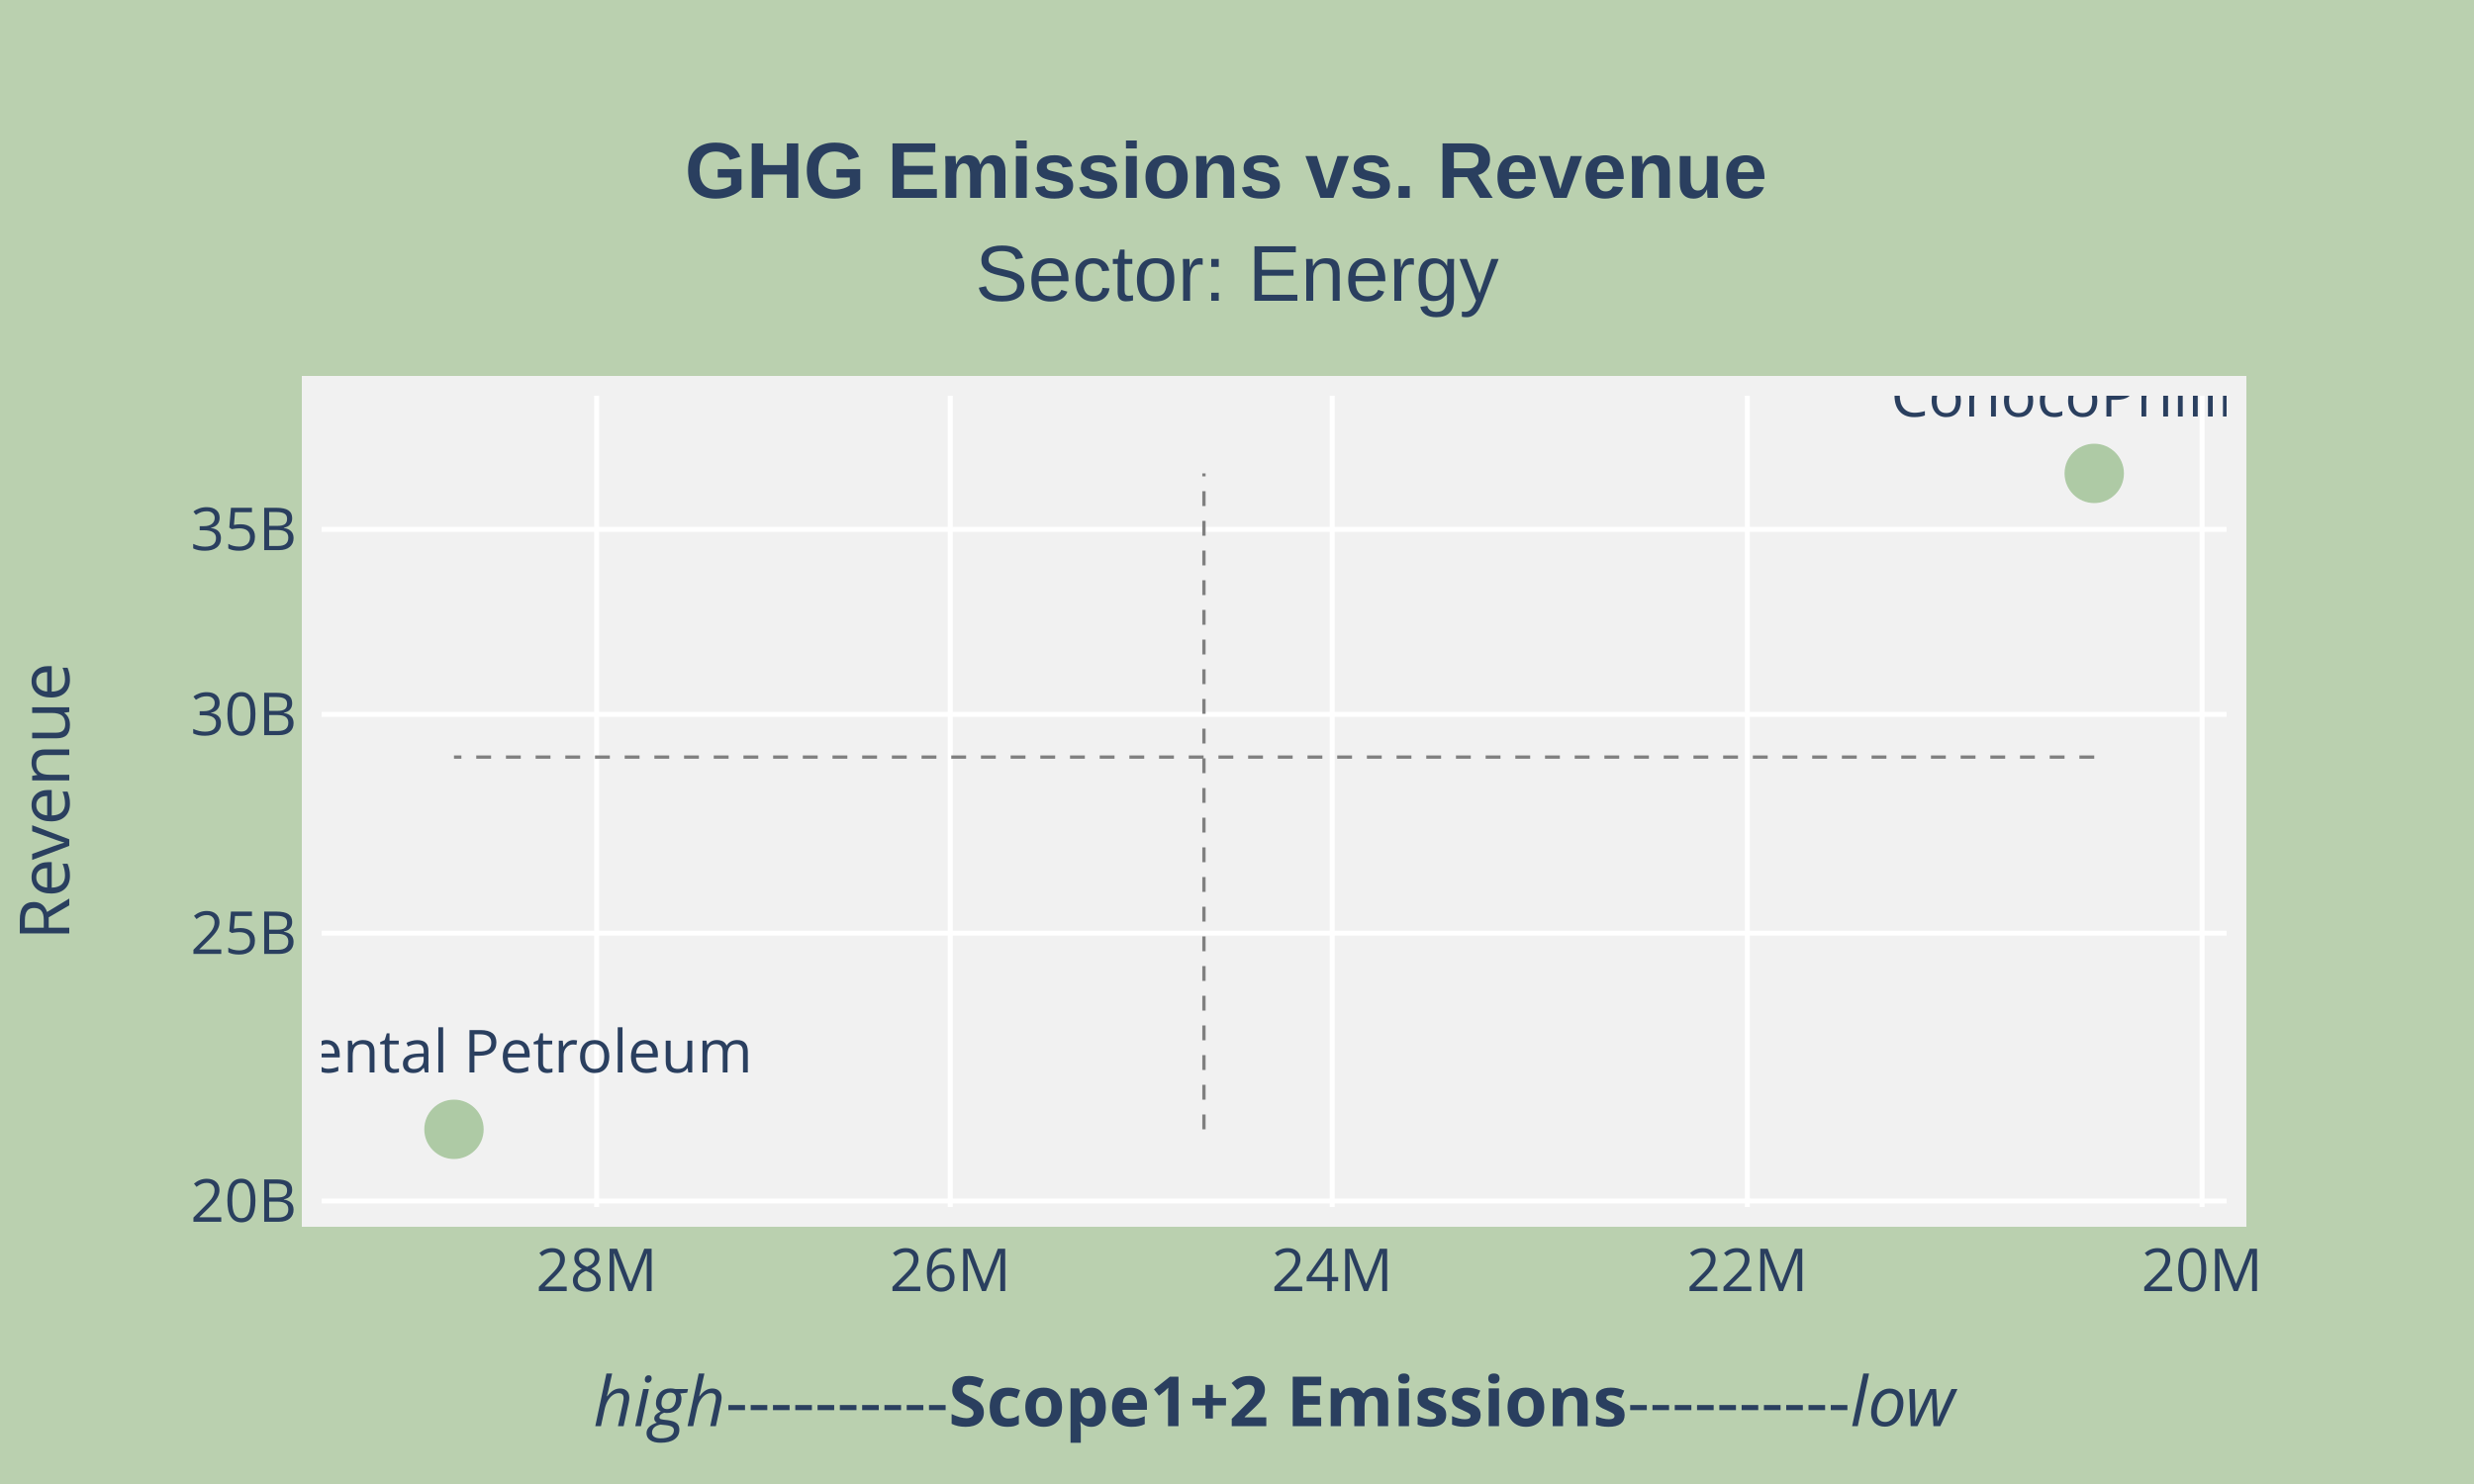
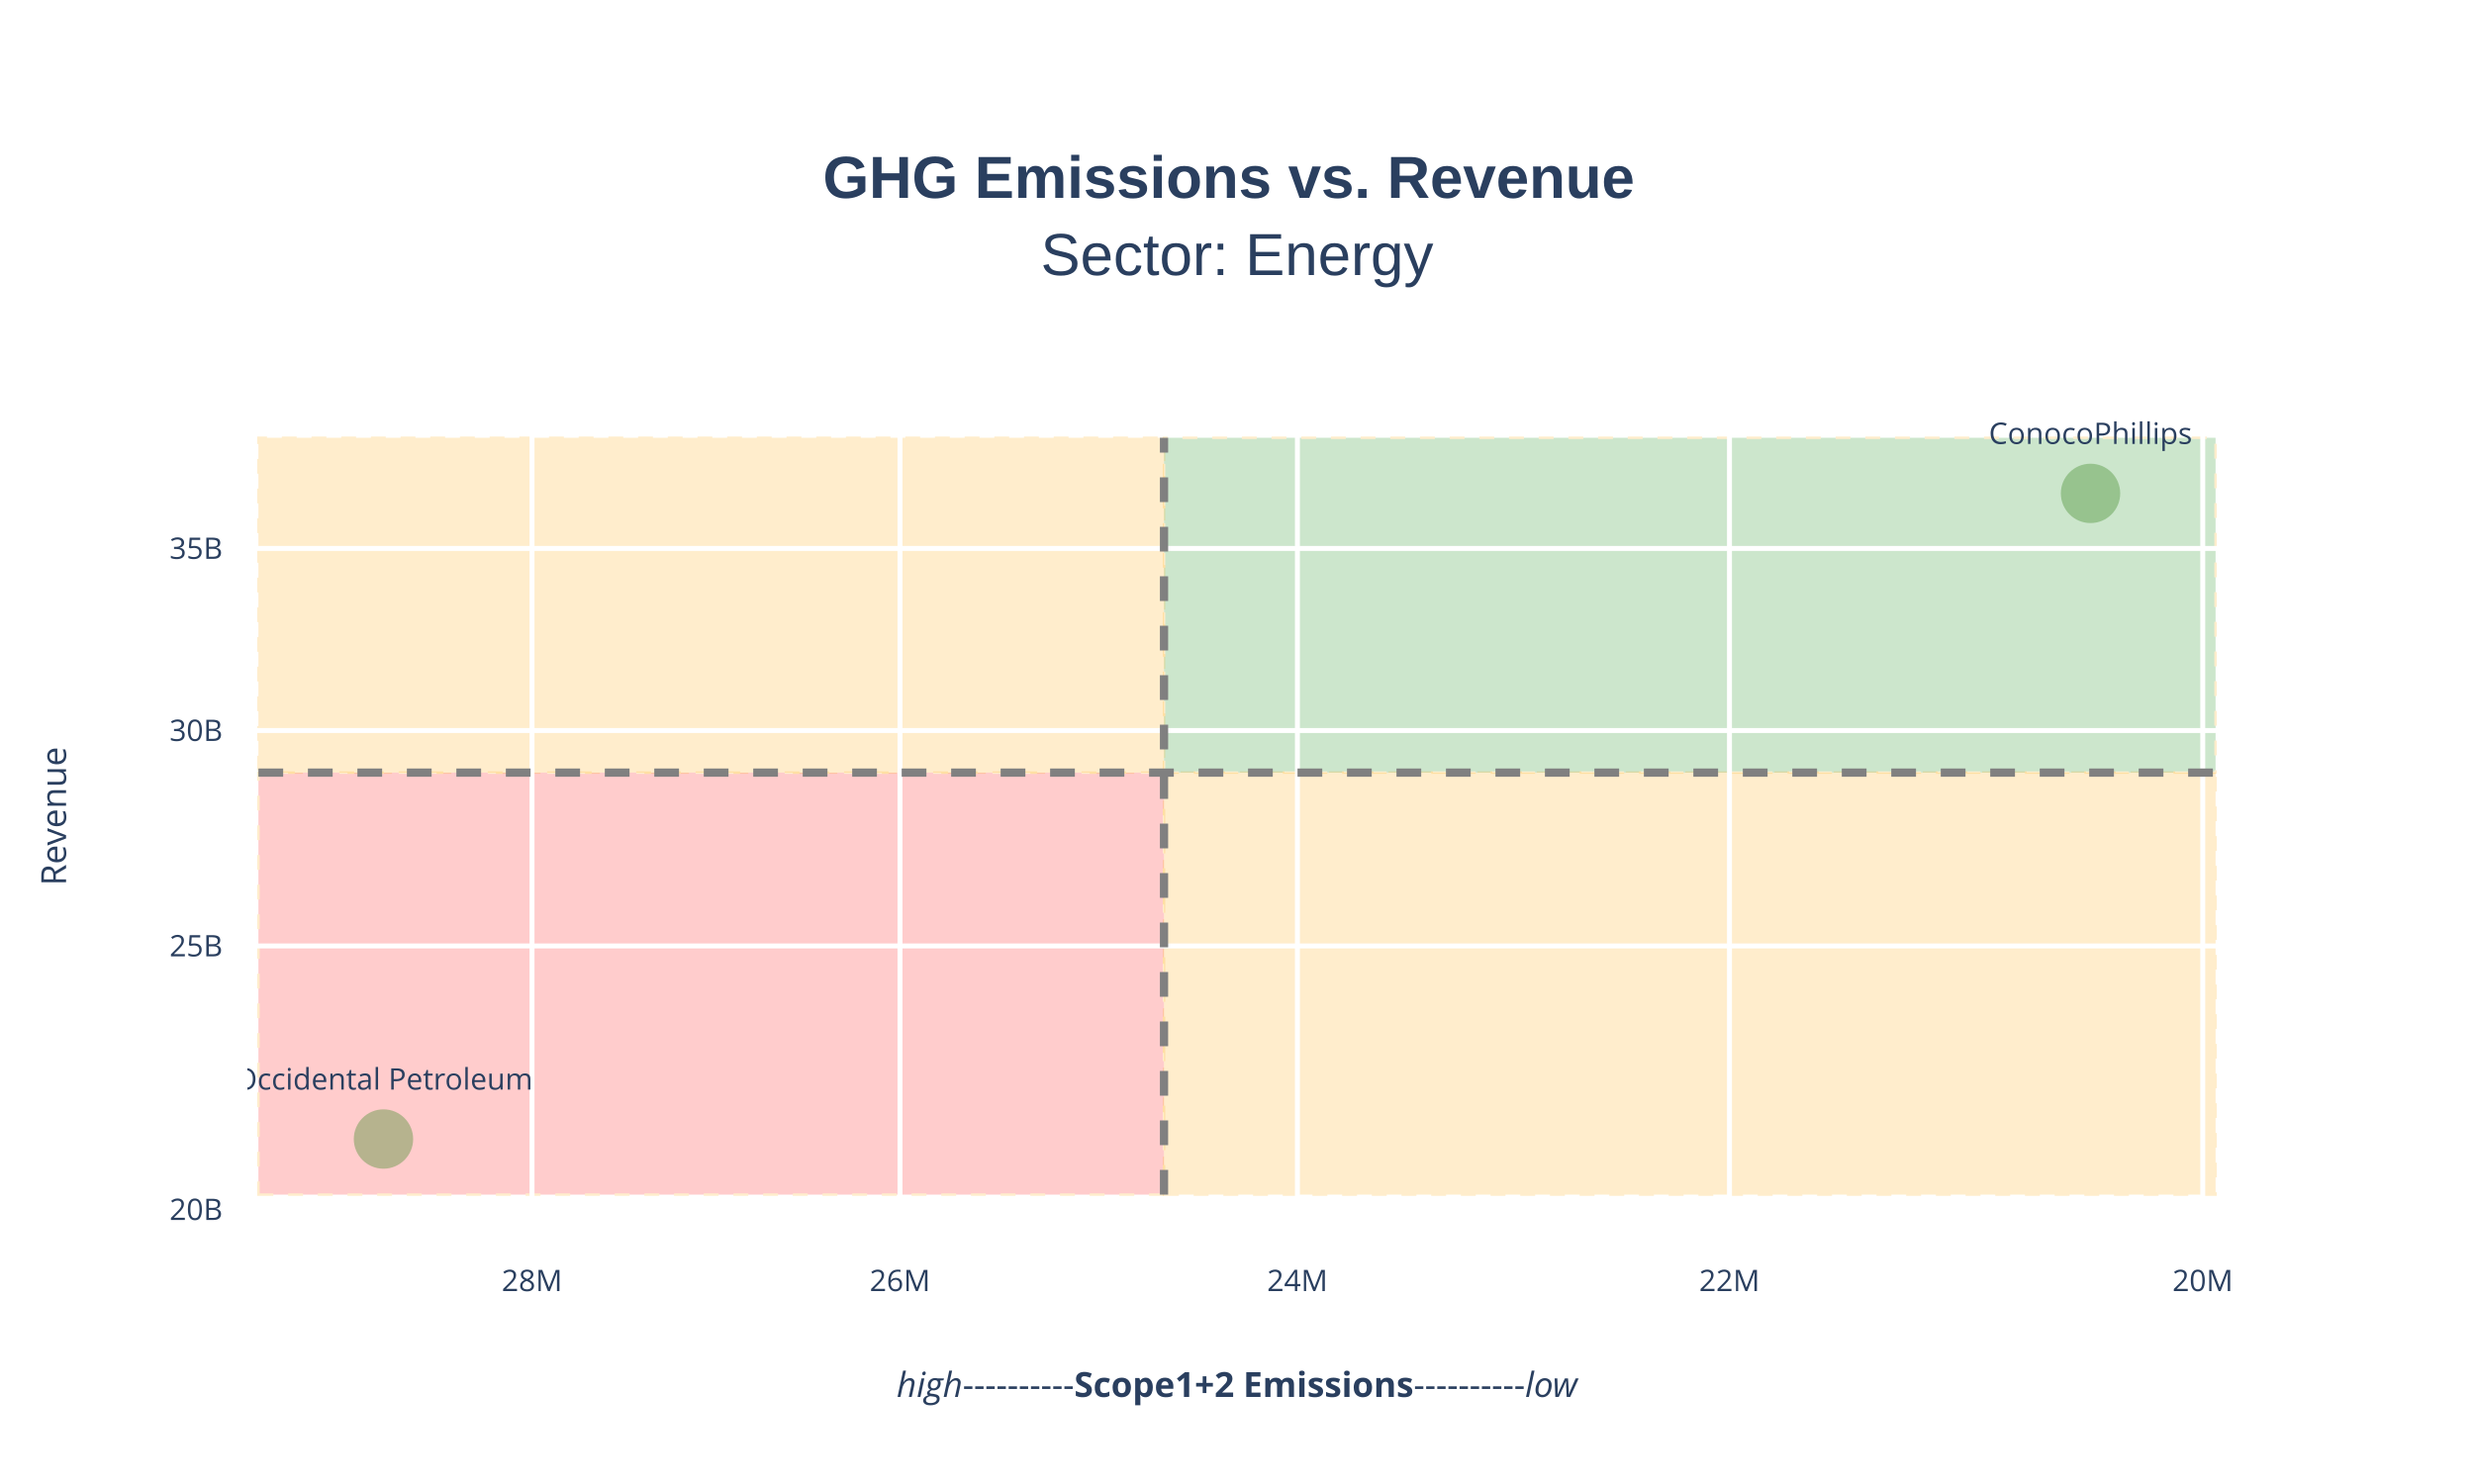
<svg xmlns="http://www.w3.org/2000/svg" class="main-svg" width="1500" height="900" style="" viewBox="0 0 500 300">
-   <rect x="0" y="0" width="500" height="300" style="fill: rgb(186, 208, 175); fill-opacity: 1;" />
-   <defs id="defs-983470">
+   <rect x="0" y="0" width="500" height="300" style="fill: rgb(255, 255, 255); fill-opacity: 1;" />
+   <defs id="defs-3632e0">
    <g class="clips">
-       <clipPath id="clip983470xyplot" class="plotclip">
-         <rect width="385" height="164" />
+       <clipPath id="clip3632e0xyplot" class="plotclip">
+         <rect width="400" height="170" />
      </clipPath>
-       <clipPath class="axesclip" id="clip983470x">
-         <rect x="65" y="0" width="385" height="300" />
+       <clipPath class="axesclip" id="clip3632e0x">
+         <rect x="50" y="0" width="400" height="300" />
      </clipPath>
-       <clipPath class="axesclip" id="clip983470y">
-         <rect x="0" y="80" width="500" height="164" />
+       <clipPath class="axesclip" id="clip3632e0y">
+         <rect x="0" y="80" width="500" height="170" />
      </clipPath>
-       <clipPath class="axesclip" id="clip983470xy">
-         <rect x="65" y="80" width="385" height="164" />
+       <clipPath class="axesclip" id="clip3632e0xy">
+         <rect x="50" y="80" width="400" height="170" />
      </clipPath>
    </g>
    <g class="gradients" />
    <g class="patterns" />
  </defs>
-   <g class="bglayer">
-     <rect class="bg" x="61" y="76" width="393" height="172" style="fill: rgb(241, 241, 241); fill-opacity: 1; stroke-width: 0;" />
-   </g>
+   <g class="bglayer" />
  <g class="layer-below">
    <g class="imagelayer" />
    <g class="shapelayer" />
  </g>
  <g class="cartesianlayer">
    <g class="subplot xy">
      <g class="layer-subplot">
-         <g class="shapelayer" />
+         <g class="shapelayer">
+           <path data-index="0" fill-rule="evenodd" d="M235.25,156.19H447.77V88.5H235.25Z" clip-path="url(#clip3632e0xy)" style="opacity: 0.2; stroke: rgb(255, 165, 0); stroke-opacity: 1; fill: rgb(0, 128, 0); fill-opacity: 1; stroke-dasharray: 3px, 3px; stroke-width: 0.5px;" />
+           <path data-index="1" fill-rule="evenodd" d="M52.23,241.5H235.25V156.19H52.23Z" clip-path="url(#clip3632e0xy)" style="opacity: 0.2; stroke: rgb(255, 165, 0); stroke-opacity: 1; fill: rgb(255, 0, 0); fill-opacity: 1; stroke-dasharray: 3px, 3px; stroke-width: 0.5px;" />
+           <path data-index="2" fill-rule="evenodd" d="M52.23,156.19H235.25V88.5H52.23Z" clip-path="url(#clip3632e0xy)" style="opacity: 0.2; stroke: rgb(255, 165, 0); stroke-opacity: 1; fill: rgb(255, 165, 0); fill-opacity: 1; stroke-dasharray: 3px, 3px; stroke-width: 0.5px;" />
+           <path data-index="3" fill-rule="evenodd" d="M235.25,241.5H447.77V156.19H235.25Z" clip-path="url(#clip3632e0xy)" style="opacity: 0.2; stroke: rgb(255, 165, 0); stroke-opacity: 1; fill: rgb(255, 165, 0); fill-opacity: 1; stroke-dasharray: 3px, 3px; stroke-width: 0.5px;" />
+         </g>
        <g class="imagelayer" />
      </g>
      <g class="gridlayer">
        <g class="x">
-           <path class="xgrid crisp" transform="translate(120.59,0)" d="M0,80v164" style="stroke: rgb(255, 255, 255); stroke-opacity: 1; stroke-width: 1px;" />
-           <path class="xgrid crisp" transform="translate(192.05,0)" d="M0,80v164" style="stroke: rgb(255, 255, 255); stroke-opacity: 1; stroke-width: 1px;" />
-           <path class="xgrid crisp" transform="translate(269.24,0)" d="M0,80v164" style="stroke: rgb(255, 255, 255); stroke-opacity: 1; stroke-width: 1px;" />
-           <path class="xgrid crisp" transform="translate(353.14,0)" d="M0,80v164" style="stroke: rgb(255, 255, 255); stroke-opacity: 1; stroke-width: 1px;" />
-           <path class="xgrid crisp" transform="translate(445.04,0)" d="M0,80v164" style="stroke: rgb(255, 255, 255); stroke-opacity: 1; stroke-width: 1px;" />
+           <path class="xgrid crisp" transform="translate(107.52,0)" d="M0,80v170" style="stroke: rgb(255, 255, 255); stroke-opacity: 1; stroke-width: 1px;" />
+           <path class="xgrid crisp" transform="translate(181.89,0)" d="M0,80v170" style="stroke: rgb(255, 255, 255); stroke-opacity: 1; stroke-width: 1px;" />
+           <path class="xgrid crisp" transform="translate(262.21,0)" d="M0,80v170" style="stroke: rgb(255, 255, 255); stroke-opacity: 1; stroke-width: 1px;" />
+           <path class="xgrid crisp" transform="translate(349.53,0)" d="M0,80v170" style="stroke: rgb(255, 255, 255); stroke-opacity: 1; stroke-width: 1px;" />
+           <path class="xgrid crisp" transform="translate(445.18,0)" d="M0,80v170" style="stroke: rgb(255, 255, 255); stroke-opacity: 1; stroke-width: 1px;" />
        </g>
        <g class="y">
-           <path class="ygrid crisp" transform="translate(0,242.78)" d="M65,0h385" style="stroke: rgb(255, 255, 255); stroke-opacity: 1; stroke-width: 1px;" />
-           <path class="ygrid crisp" transform="translate(0,188.64)" d="M65,0h385" style="stroke: rgb(255, 255, 255); stroke-opacity: 1; stroke-width: 1px;" />
-           <path class="ygrid crisp" transform="translate(0,144.41)" d="M65,0h385" style="stroke: rgb(255, 255, 255); stroke-opacity: 1; stroke-width: 1px;" />
-           <path class="ygrid crisp" transform="translate(0,107.01)" d="M65,0h385" style="stroke: rgb(255, 255, 255); stroke-opacity: 1; stroke-width: 1px;" />
+           <path class="ygrid crisp" transform="translate(0,244.52)" d="M50,0h400" style="stroke: rgb(255, 255, 255); stroke-opacity: 1; stroke-width: 1px;" />
+           <path class="ygrid crisp" transform="translate(0,191.23)" d="M50,0h400" style="stroke: rgb(255, 255, 255); stroke-opacity: 1; stroke-width: 1px;" />
+           <path class="ygrid crisp" transform="translate(0,147.68)" d="M50,0h400" style="stroke: rgb(255, 255, 255); stroke-opacity: 1; stroke-width: 1px;" />
+           <path class="ygrid crisp" transform="translate(0,110.87)" d="M50,0h400" style="stroke: rgb(255, 255, 255); stroke-opacity: 1; stroke-width: 1px;" />
        </g>
      </g>
      <g class="zerolinelayer" />
      <path class="xlines-below" />
      <path class="ylines-below" />
      <g class="overlines-below" />
      <g class="xaxislayer-below" />
      <g class="yaxislayer-below" />
      <g class="overaxes-below" />
-       <g class="plot" transform="translate(65,80)" clip-path="url(#clip983470xyplot)">
+       <g class="plot" transform="translate(50,80)" clip-path="url(#clip3632e0xyplot)">
        <g class="scatterlayer mlayer">
-           <g class="trace scatter tracea1c81a" style="stroke-miterlimit: 2; opacity: 1;">
+           <g class="trace scatter trace336a60" style="stroke-miterlimit: 2; opacity: 1;">
+             <g class="fills" />
+             <g class="errorbars" />
+             <g class="lines" />
+             <g class="points">
+               <path class="point" transform="translate(372.5,19.74)" d="M6,0A6,6 0 1,1 0,-6A6,6 0 0,1 6,0Z" style="opacity: 0.4; stroke-width: 0px; fill: rgb(72, 143, 49); fill-opacity: 1;" />
+               <path class="point" transform="translate(27.5,150.26)" d="M6,0A6,6 0 1,1 0,-6A6,6 0 0,1 6,0Z" style="opacity: 0.4; stroke-width: 0px; fill: rgb(72, 143, 49); fill-opacity: 1;" />
+             </g>
+             <g class="text">
+               <g class="textpoint" transform="translate(0,-10)">
+                 <text x="372.5" y="19.74" text-anchor="middle" style="font-family: 'Open Sans', verdana, arial, sans-serif; font-size: 6px; fill: rgb(42, 63, 95); fill-opacity: 1; white-space: pre;">ConocoPhillips</text>
+               </g>
+               <g class="textpoint" transform="translate(0,-10)">
+                 <text x="27.5" y="150.26" text-anchor="middle" style="font-family: 'Open Sans', verdana, arial, sans-serif; font-size: 6px; fill: rgb(42, 63, 95); fill-opacity: 1; white-space: pre;">Occidental Petroleum</text>
+               </g>
+             </g>
+           </g>
+           <g class="trace scatter tracec61636" style="stroke-miterlimit: 2; opacity: 1;">
            <g class="fills" />
            <g class="errorbars" />
            <g class="lines">
-               <path class="js-line" d="M178.32,148.3L178.32,15.7" style="vector-effect: non-scaling-stroke; fill: none; stroke: rgb(128, 128, 128); stroke-opacity: 1; stroke-width: 2px; opacity: 1; stroke-dasharray: 9px, 9px;" />
+               <path class="js-line" d="M185.25,161.5L185.25,8.5" style="vector-effect: non-scaling-stroke; fill: none; stroke: rgb(128, 128, 128); stroke-opacity: 1; stroke-width: 5px; opacity: 1; stroke-dasharray: 15px, 15px;" />
            </g>
            <g class="points" />
            <g class="text" />
          </g>
-           <g class="trace scatter traceefcd5b" style="stroke-miterlimit: 2; opacity: 1;">
+           <g class="trace scatter trace897edf" style="stroke-miterlimit: 2; opacity: 1;">
            <g class="fills" />
            <g class="errorbars" />
            <g class="lines">
-               <path class="js-line" d="M358.25,73.05L26.75,73.05" style="vector-effect: non-scaling-stroke; fill: none; stroke: rgb(128, 128, 128); stroke-opacity: 1; stroke-width: 2px; opacity: 1; stroke-dasharray: 9px, 9px;" />
+               <path class="js-line" d="M2.23,76.19L397.77,76.19" style="vector-effect: non-scaling-stroke; fill: none; stroke: rgb(128, 128, 128); stroke-opacity: 1; stroke-width: 5px; opacity: 1; stroke-dasharray: 15px, 15px;" />
            </g>
            <g class="points" />
            <g class="text" />
-           </g>
-           <g class="trace scatter trace0136df" style="stroke-miterlimit: 2; opacity: 1;">
-             <g class="fills" />
-             <g class="errorbars" />
-             <g class="lines" />
-             <g class="points">
-               <path class="point" transform="translate(358.25,15.7)" d="M6,0A6,6 0 1,1 0,-6A6,6 0 0,1 6,0Z" style="opacity: 0.4; stroke-width: 0px; fill: rgb(72, 143, 49); fill-opacity: 1;" />
-               <path class="point" transform="translate(26.75,148.3)" d="M6,0A6,6 0 1,1 0,-6A6,6 0 0,1 6,0Z" style="opacity: 0.4; stroke-width: 0px; fill: rgb(72, 143, 49); fill-opacity: 1;" />
-             </g>
-             <g class="text">
-               <g class="textpoint" transform="translate(0,-11.5)">
-                 <text x="358.25" y="15.7" text-anchor="middle" style="font-family: 'Open Sans', verdana, arial, sans-serif; font-size: 12px; fill: rgb(42, 63, 95); fill-opacity: 1; white-space: pre;">ConocoPhillips</text>
-               </g>
-               <g class="textpoint" transform="translate(0,-11.5)">
-                 <text x="26.75" y="148.3" text-anchor="middle" style="font-family: 'Open Sans', verdana, arial, sans-serif; font-size: 12px; fill: rgb(42, 63, 95); fill-opacity: 1; white-space: pre;">Occidental Petroleum</text>
-               </g>
-             </g>
          </g>
        </g>
      </g>
      <g class="overplot" />
      <path class="xlines-above crisp" d="M0,0" style="fill: none;" />
      <path class="ylines-above crisp" d="M0,0" style="fill: none;" />
      <g class="overlines-above" />
      <g class="xaxislayer-above">
        <g class="xtick">
-           <text text-anchor="middle" x="0" y="261" transform="translate(120.59,0)" style="font-family: 'Open Sans', verdana, arial, sans-serif; font-size: 12px; fill: rgb(42, 63, 95); fill-opacity: 1; white-space: pre; opacity: 1;">28M</text>
+           <text text-anchor="middle" x="0" y="261" transform="translate(107.52,0)" style="font-family: 'Open Sans', verdana, arial, sans-serif; font-size: 6px; fill: rgb(42, 63, 95); fill-opacity: 1; white-space: pre; opacity: 1;">28M</text>
        </g>
        <g class="xtick">
-           <text text-anchor="middle" x="0" y="261" style="font-family: 'Open Sans', verdana, arial, sans-serif; font-size: 12px; fill: rgb(42, 63, 95); fill-opacity: 1; white-space: pre; opacity: 1;" transform="translate(192.05,0)">26M</text>
+           <text text-anchor="middle" x="0" y="261" style="font-family: 'Open Sans', verdana, arial, sans-serif; font-size: 6px; fill: rgb(42, 63, 95); fill-opacity: 1; white-space: pre; opacity: 1;" transform="translate(181.89,0)">26M</text>
        </g>
        <g class="xtick">
-           <text text-anchor="middle" x="0" y="261" style="font-family: 'Open Sans', verdana, arial, sans-serif; font-size: 12px; fill: rgb(42, 63, 95); fill-opacity: 1; white-space: pre; opacity: 1;" transform="translate(269.24,0)">24M</text>
+           <text text-anchor="middle" x="0" y="261" style="font-family: 'Open Sans', verdana, arial, sans-serif; font-size: 6px; fill: rgb(42, 63, 95); fill-opacity: 1; white-space: pre; opacity: 1;" transform="translate(262.21,0)">24M</text>
        </g>
        <g class="xtick">
-           <text text-anchor="middle" x="0" y="261" style="font-family: 'Open Sans', verdana, arial, sans-serif; font-size: 12px; fill: rgb(42, 63, 95); fill-opacity: 1; white-space: pre; opacity: 1;" transform="translate(353.14,0)">22M</text>
+           <text text-anchor="middle" x="0" y="261" style="font-family: 'Open Sans', verdana, arial, sans-serif; font-size: 6px; fill: rgb(42, 63, 95); fill-opacity: 1; white-space: pre; opacity: 1;" transform="translate(349.53,0)">22M</text>
        </g>
        <g class="xtick">
-           <text text-anchor="middle" x="0" y="261" style="font-family: 'Open Sans', verdana, arial, sans-serif; font-size: 12px; fill: rgb(42, 63, 95); fill-opacity: 1; white-space: pre; opacity: 1;" transform="translate(445.04,0)">20M</text>
+           <text text-anchor="middle" x="0" y="261" style="font-family: 'Open Sans', verdana, arial, sans-serif; font-size: 6px; fill: rgb(42, 63, 95); fill-opacity: 1; white-space: pre; opacity: 1;" transform="translate(445.18,0)">20M</text>
        </g>
      </g>
      <g class="yaxislayer-above">
        <g class="ytick">
-           <text text-anchor="end" x="60" y="4.2" transform="translate(0,242.78)" style="font-family: 'Open Sans', verdana, arial, sans-serif; font-size: 12px; fill: rgb(42, 63, 95); fill-opacity: 1; white-space: pre; opacity: 1;">20B</text>
+           <text text-anchor="end" x="45" y="2.1" transform="translate(0,244.52)" style="font-family: 'Open Sans', verdana, arial, sans-serif; font-size: 6px; fill: rgb(42, 63, 95); fill-opacity: 1; white-space: pre; opacity: 1;">20B</text>
        </g>
        <g class="ytick">
-           <text text-anchor="end" x="60" y="4.2" style="font-family: 'Open Sans', verdana, arial, sans-serif; font-size: 12px; fill: rgb(42, 63, 95); fill-opacity: 1; white-space: pre; opacity: 1;" transform="translate(0,188.64)">25B</text>
+           <text text-anchor="end" x="45" y="2.1" style="font-family: 'Open Sans', verdana, arial, sans-serif; font-size: 6px; fill: rgb(42, 63, 95); fill-opacity: 1; white-space: pre; opacity: 1;" transform="translate(0,191.23)">25B</text>
        </g>
        <g class="ytick">
-           <text text-anchor="end" x="60" y="4.2" style="font-family: 'Open Sans', verdana, arial, sans-serif; font-size: 12px; fill: rgb(42, 63, 95); fill-opacity: 1; white-space: pre; opacity: 1;" transform="translate(0,144.41)">30B</text>
+           <text text-anchor="end" x="45" y="2.1" style="font-family: 'Open Sans', verdana, arial, sans-serif; font-size: 6px; fill: rgb(42, 63, 95); fill-opacity: 1; white-space: pre; opacity: 1;" transform="translate(0,147.68)">30B</text>
        </g>
        <g class="ytick">
-           <text text-anchor="end" x="60" y="4.2" style="font-family: 'Open Sans', verdana, arial, sans-serif; font-size: 12px; fill: rgb(42, 63, 95); fill-opacity: 1; white-space: pre; opacity: 1;" transform="translate(0,107.01)">35B</text>
+           <text text-anchor="end" x="45" y="2.1" style="font-family: 'Open Sans', verdana, arial, sans-serif; font-size: 6px; fill: rgb(42, 63, 95); fill-opacity: 1; white-space: pre; opacity: 1;" transform="translate(0,110.87)">35B</text>
        </g>
      </g>
      <g class="overaxes-above" />
    </g>
  </g>
  <g class="polarlayer" />
  <g class="ternarylayer" />
  <g class="geolayer" />
  <g class="funnelarealayer" />
  <g class="pielayer" />
  <g class="iciclelayer" />
  <g class="treemaplayer" />
  <g class="sunburstlayer" />
  <g class="glimages" />
-   <defs id="topdefs-983470">
+   <defs id="topdefs-3632e0">
    <g class="clips" />
  </defs>
  <g class="layer-above">
    <g class="imagelayer" />
    <g class="shapelayer" />
  </g>
  <g class="infolayer">
    <g class="g-gtitle">
-       <text class="gtitle" x="250" y="40" text-anchor="middle" dy="0em" style="font-family: Arial; font-size: 16px; fill: rgb(42, 63, 95); opacity: 1; font-weight: normal; white-space: pre;">
+       <text class="gtitle" x="250" y="40" text-anchor="middle" dy="0em" style="font-family: Arial; font-size: 12px; fill: rgb(42, 63, 95); opacity: 1; font-weight: normal; white-space: pre;">
        <tspan class="line" dy="0em" x="250" y="40">
          <tspan style="font-weight:bold">GHG Emissions vs. Revenue</tspan>
        </tspan>
        <tspan class="line" dy="1.3em" x="250" y="40">Sector: Energy</tspan>
      </text>
    </g>
    <g class="g-xtitle">
-       <text class="xtitle" x="257.5" y="288.3" text-anchor="middle" style="font-family: 'Open Sans', verdana, arial, sans-serif; font-size: 14px; fill: rgb(42, 63, 95); opacity: 1; font-weight: normal; white-space: pre;">
+       <text class="xtitle" x="250" y="282.4" text-anchor="middle" style="font-family: 'Open Sans', verdana, arial, sans-serif; font-size: 7px; fill: rgb(42, 63, 95); opacity: 1; font-weight: normal; white-space: pre;">
        <tspan style="font-style:italic">high</tspan>----------<tspan style="font-weight:bold">Scope1+2 Emissions</tspan>----------<tspan style="font-style:italic">low</tspan>
      </text>
    </g>
-     <g class="g-ytitle" transform="translate(2.28418,0)">
-       <text class="ytitle" transform="rotate(-90,11.71563,162)" x="11.716" y="162" text-anchor="middle" style="font-family: 'Open Sans', verdana, arial, sans-serif; font-size: 14px; fill: rgb(42, 63, 95); opacity: 1; font-weight: normal; white-space: pre;">Revenue</text>
+     <g class="g-ytitle">
+       <text class="ytitle" transform="rotate(-90,13.35,165)" x="13.35" y="165" text-anchor="middle" style="font-family: 'Open Sans', verdana, arial, sans-serif; font-size: 7px; fill: rgb(42, 63, 95); opacity: 1; font-weight: normal; white-space: pre;">Revenue</text>
    </g>
  </g>
</svg>
